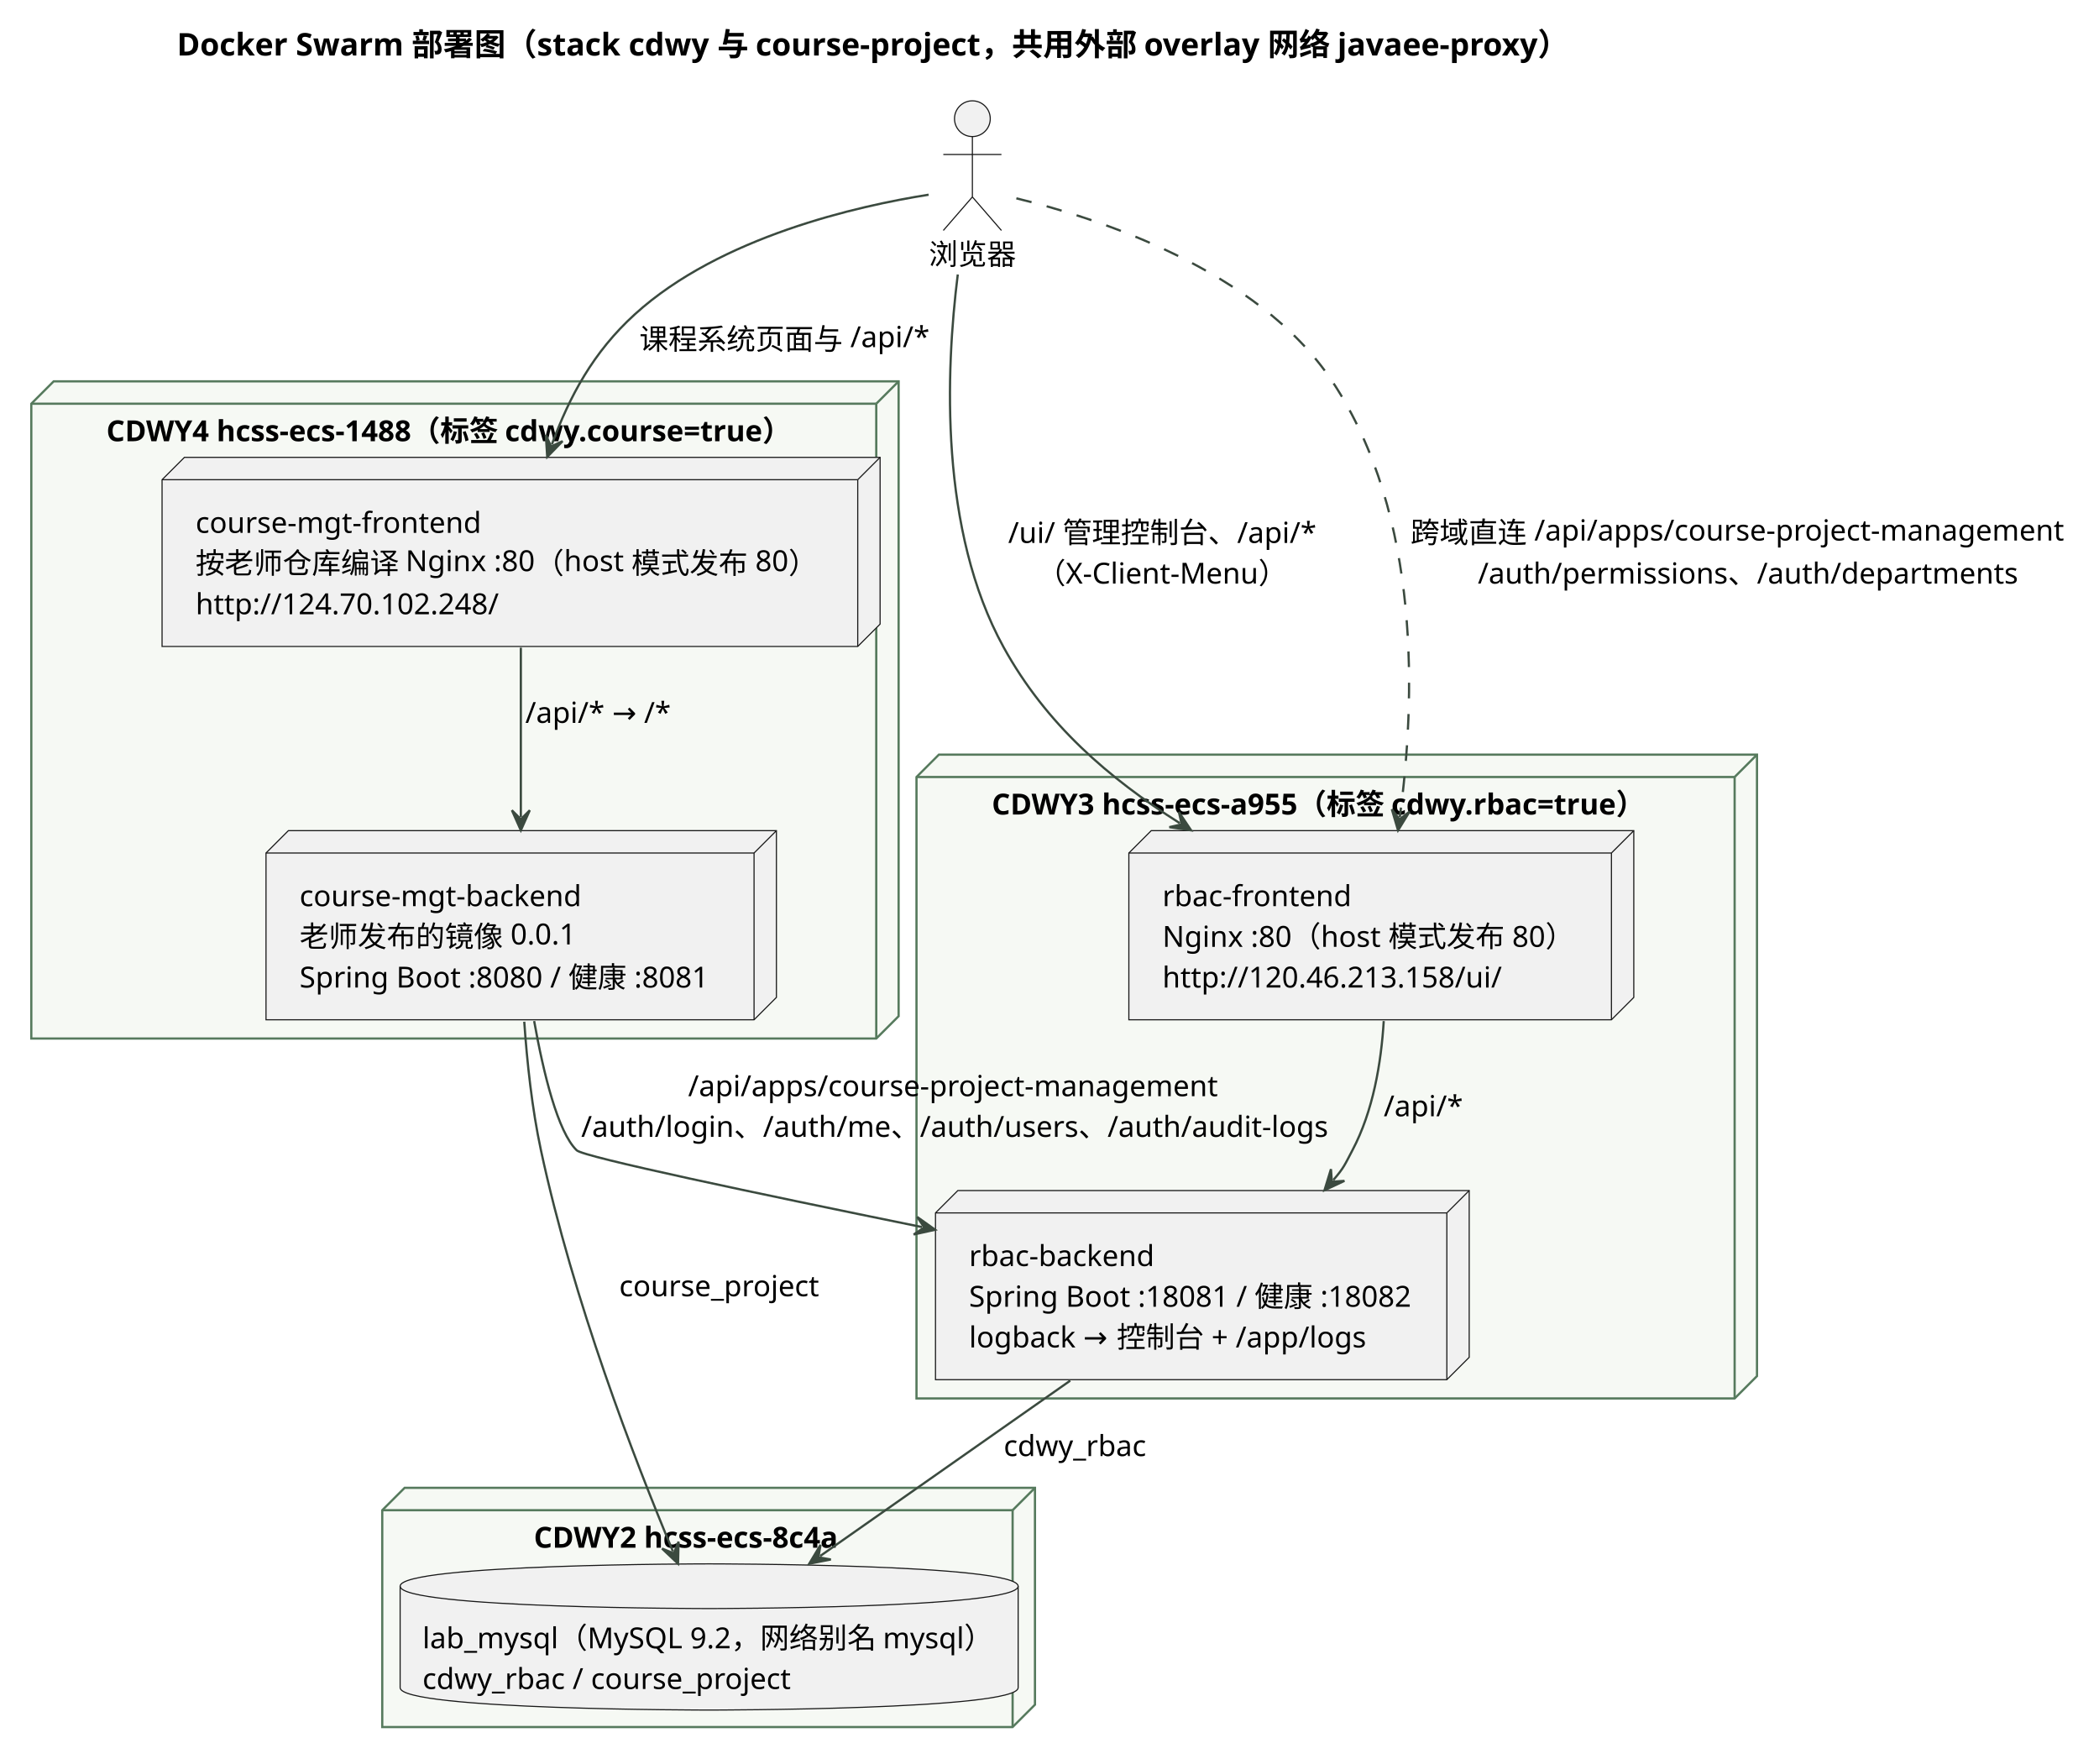
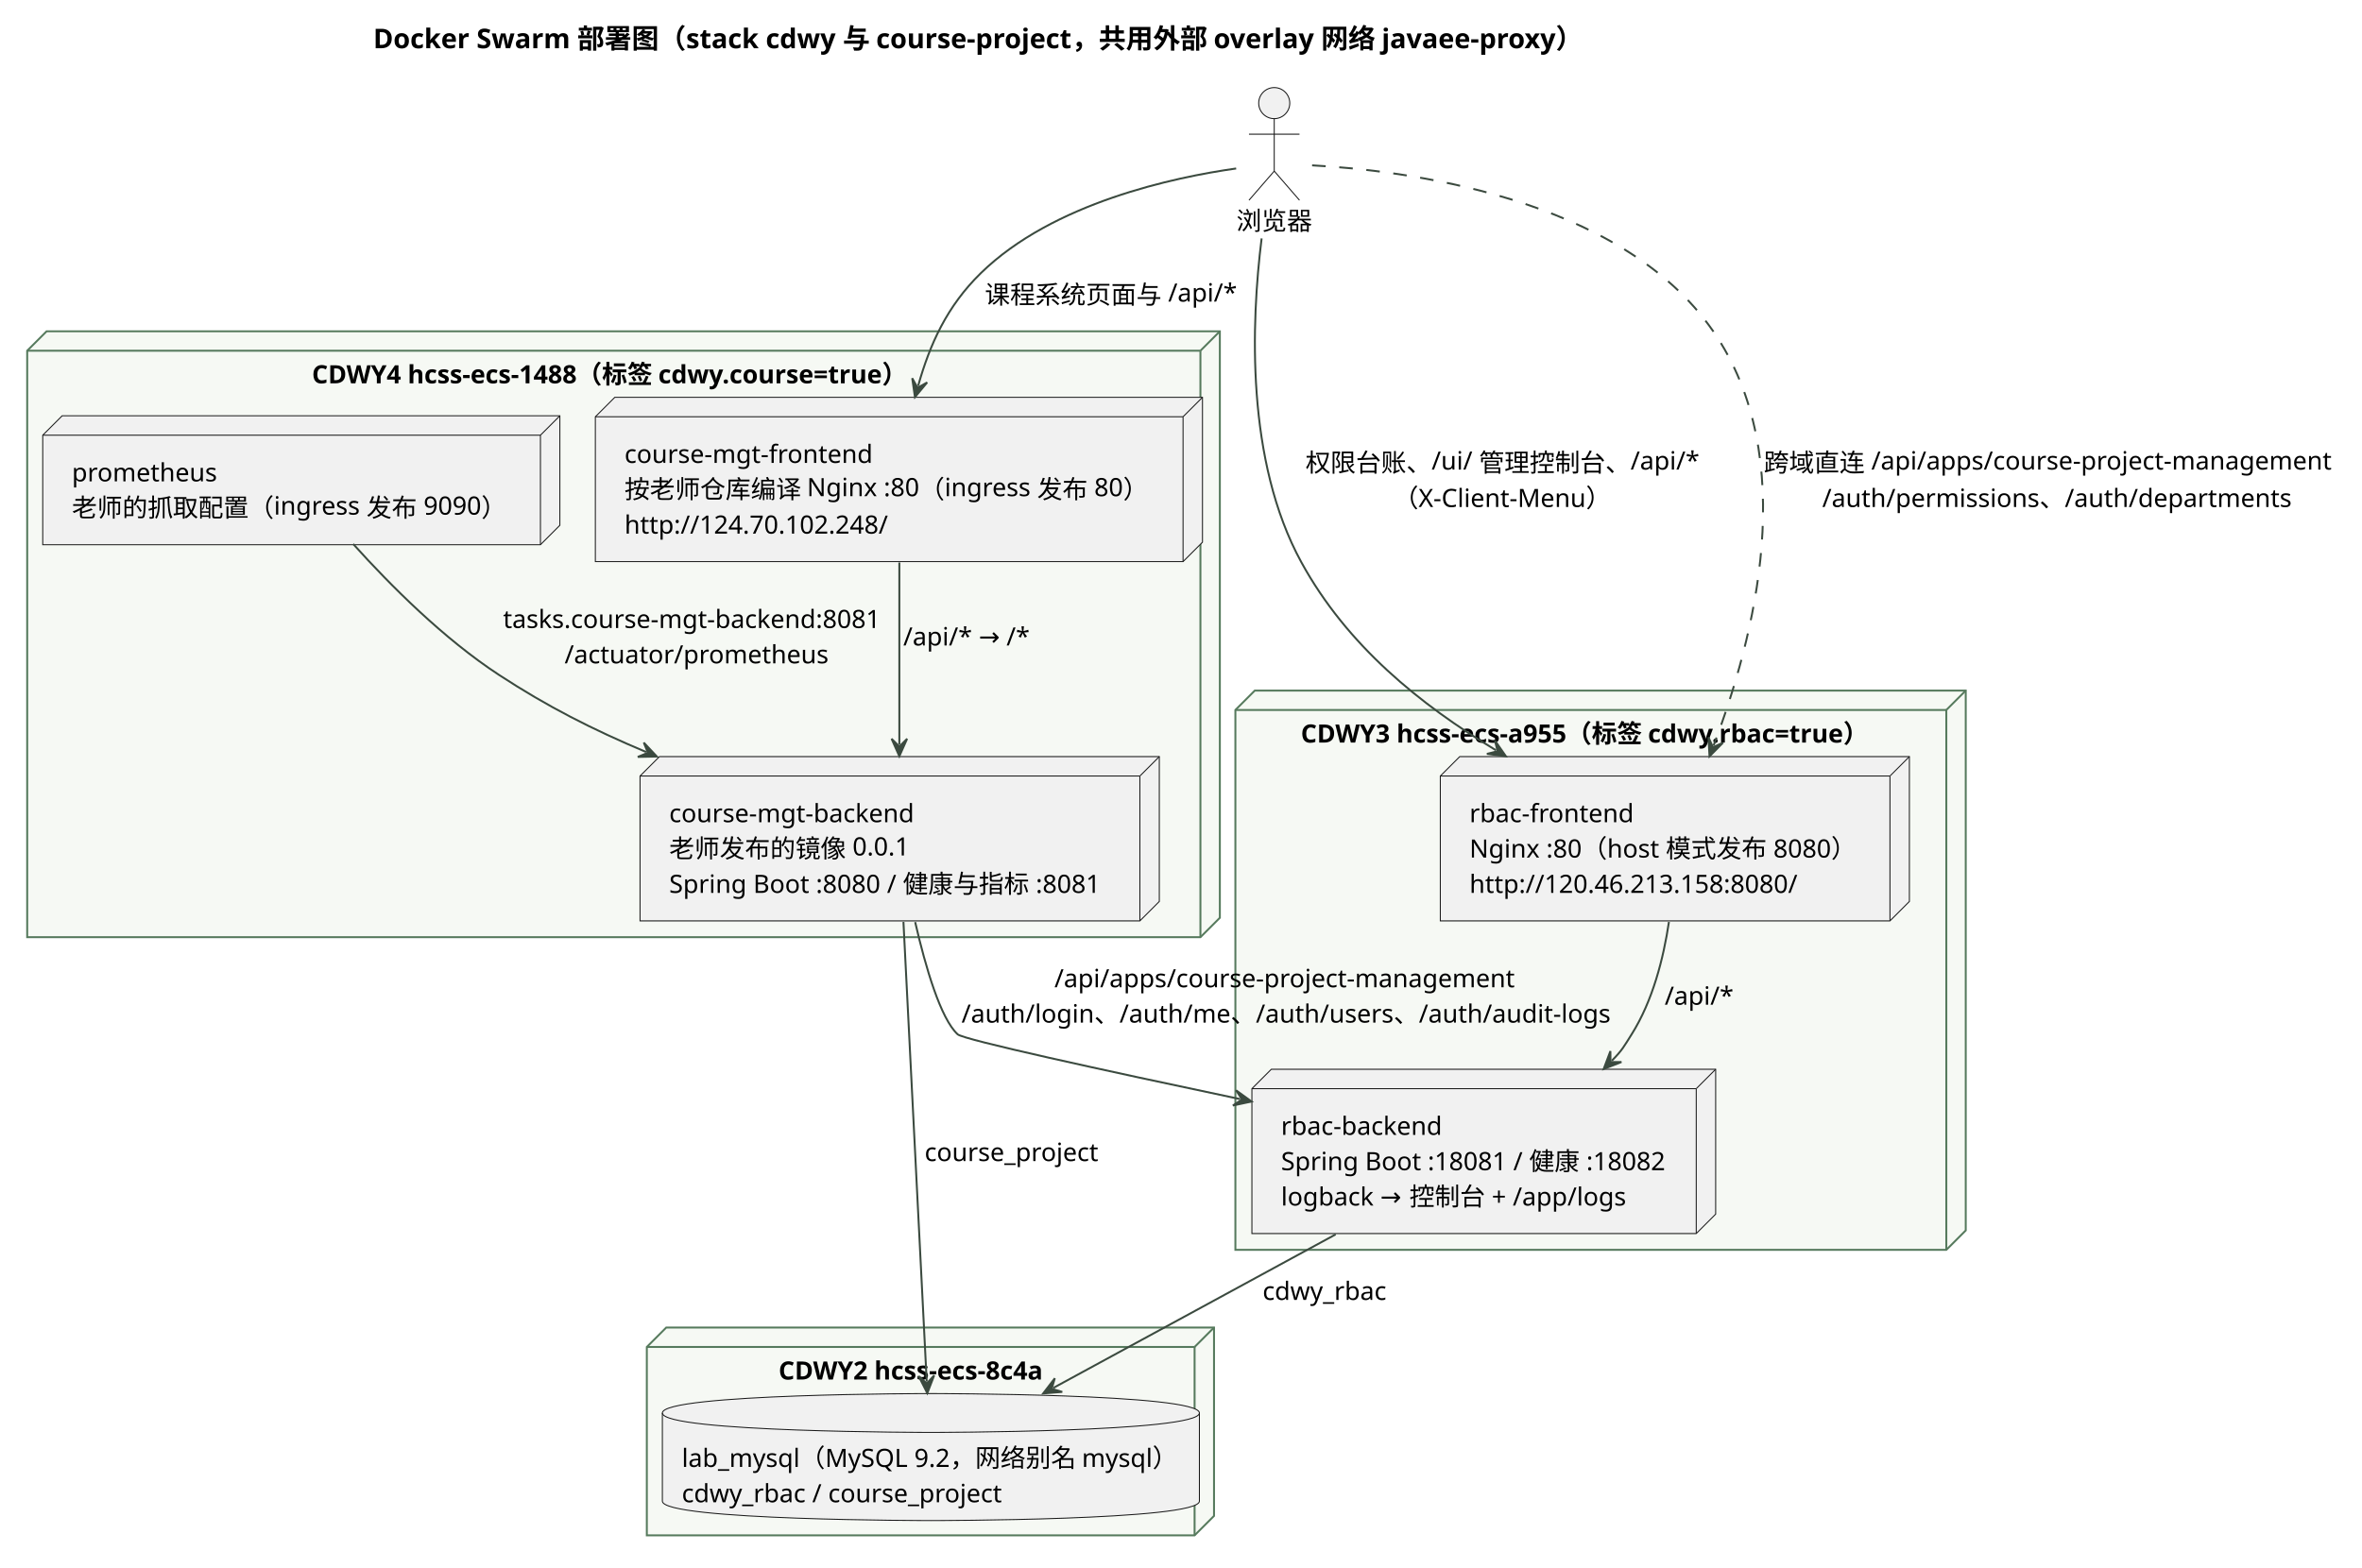
- <svg xmlns="http://www.w3.org/2000/svg" contentStyleType="text/css" data-diagram-type="DESCRIPTION" height="789px" preserveAspectRatio="none" style="width:939px;height:789px;background:#FFFFFF;" version="1.1" viewBox="0 0 939 789" width="939px" zoomAndPan="magnify">
+ <svg xmlns="http://www.w3.org/2000/svg" contentStyleType="text/css" data-diagram-type="DESCRIPTION" height="807px" preserveAspectRatio="none" style="width:1216px;height:807px;background:#FFFFFF;" version="1.1" viewBox="0 0 1216 807" width="1216px" zoomAndPan="magnify">
  <defs />
  <g>
    <g class="title" data-source-line="3">
-       <text fill="#000000" font-family="'PingFang SC'" font-size="14" font-weight="bold" lengthAdjust="spacing" textLength="618.73" x="79.135" y="24.84">Docker Swarm 部署图（stack cdwy 与 course-project，共用外部 overlay 网络 javaee-proxy）</text>
+       <text fill="#000000" font-family="'PingFang SC'" font-size="14" font-weight="bold" lengthAdjust="spacing" textLength="618.73" x="192.135" y="24.84">Docker Swarm 部署图（stack cdwy 与 course-project，共用外部 overlay 网络 javaee-proxy）</text>
    </g>
    <g class="cluster" data-entity="CDWY3 hcss-ecs-a955... cdwy.rbac.true." data-source-line="5" data-uid="ent0003" id="cluster_CDWY3 hcss-ecs-a955... cdwy.rbac.true.">
-       <polygon fill="#F6F9F4" points="410,347.6,420,337.6,786,337.6,786,615.6,776,625.6,410,625.6,410,347.6" style="stroke:#567A5D;stroke-width:1;" />
-       <line style="stroke:#567A5D;stroke-width:1;" x1="776" x2="786" y1="347.6" y2="337.6" />
-       <line style="stroke:#567A5D;stroke-width:1;" x1="410" x2="776" y1="347.6" y2="347.6" />
-       <line style="stroke:#567A5D;stroke-width:1;" x1="776" x2="776" y1="347.6" y2="625.6" />
-       <text fill="#000000" font-family="'PingFang SC'" font-size="13" font-weight="bold" lengthAdjust="spacing" textLength="300.625" x="443.688" y="364.38">CDWY3 hcss-ecs-a955（标签 cdwy.rbac=true）</text>
+       <polygon fill="#F6F9F4" points="636,365.6,646,355.6,1012,355.6,1012,633.6,1002,643.6,636,643.6,636,365.6" style="stroke:#567A5D;stroke-width:1;" />
+       <line style="stroke:#567A5D;stroke-width:1;" x1="1002" x2="1012" y1="365.6" y2="355.6" />
+       <line style="stroke:#567A5D;stroke-width:1;" x1="636" x2="1002" y1="365.6" y2="365.6" />
+       <line style="stroke:#567A5D;stroke-width:1;" x1="1002" x2="1002" y1="365.6" y2="643.6" />
+       <text fill="#000000" font-family="'PingFang SC'" font-size="13" font-weight="bold" lengthAdjust="spacing" textLength="300.625" x="669.688" y="382.38">CDWY3 hcss-ecs-a955（标签 cdwy.rbac=true）</text>
    </g>
    <g class="cluster" data-entity="CDWY4 hcss-ecs-1488... cdwy.course.true." data-source-line="9" data-uid="ent0006" id="cluster_CDWY4 hcss-ecs-1488... cdwy.course.true.">
-       <polygon fill="#F6F9F4" points="14,180.6,24,170.6,402,170.6,402,454.6,392,464.6,14,464.6,14,180.6" style="stroke:#567A5D;stroke-width:1;" />
-       <line style="stroke:#567A5D;stroke-width:1;" x1="392" x2="402" y1="180.6" y2="170.6" />
-       <line style="stroke:#567A5D;stroke-width:1;" x1="14" x2="392" y1="180.6" y2="180.6" />
-       <line style="stroke:#567A5D;stroke-width:1;" x1="392" x2="392" y1="180.6" y2="464.6" />
-       <text fill="#000000" font-family="'PingFang SC'" font-size="13" font-weight="bold" lengthAdjust="spacing" textLength="312.819" x="47.59" y="197.38">CDWY4 hcss-ecs-1488（标签 cdwy.course=true）</text>
+       <polygon fill="#F6F9F4" points="14,180.6,24,170.6,628,170.6,628,472.6,618,482.6,14,482.6,14,180.6" style="stroke:#567A5D;stroke-width:1;" />
+       <line style="stroke:#567A5D;stroke-width:1;" x1="618" x2="628" y1="180.6" y2="170.6" />
+       <line style="stroke:#567A5D;stroke-width:1;" x1="14" x2="618" y1="180.6" y2="180.6" />
+       <line style="stroke:#567A5D;stroke-width:1;" x1="618" x2="618" y1="180.6" y2="482.6" />
+       <text fill="#000000" font-family="'PingFang SC'" font-size="13" font-weight="bold" lengthAdjust="spacing" textLength="312.819" x="160.59" y="197.38">CDWY4 hcss-ecs-1488（标签 cdwy.course=true）</text>
    </g>
-     <g class="cluster" data-entity="CDWY2 hcss-ecs-8c4a" data-source-line="13" data-uid="ent0009" id="cluster_CDWY2 hcss-ecs-8c4a">
-       <polygon fill="#F6F9F4" points="171,675.6,181,665.6,463,665.6,463,762.6,453,772.6,171,772.6,171,675.6" style="stroke:#567A5D;stroke-width:1;" />
-       <line style="stroke:#567A5D;stroke-width:1;" x1="453" x2="463" y1="675.6" y2="665.6" />
-       <line style="stroke:#567A5D;stroke-width:1;" x1="171" x2="453" y1="675.6" y2="675.6" />
-       <line style="stroke:#567A5D;stroke-width:1;" x1="453" x2="453" y1="675.6" y2="772.6" />
-       <text fill="#000000" font-family="'PingFang SC'" font-size="13" font-weight="bold" lengthAdjust="spacing" textLength="148.369" x="238.815" y="692.38">CDWY2 hcss-ecs-8c4a</text>
+     <g class="cluster" data-entity="CDWY2 hcss-ecs-8c4a" data-source-line="14" data-uid="ent0010" id="cluster_CDWY2 hcss-ecs-8c4a">
+       <polygon fill="#F6F9F4" points="333,693.6,343,683.6,625,683.6,625,780.6,615,790.6,333,790.6,333,693.6" style="stroke:#567A5D;stroke-width:1;" />
+       <line style="stroke:#567A5D;stroke-width:1;" x1="615" x2="625" y1="693.6" y2="683.6" />
+       <line style="stroke:#567A5D;stroke-width:1;" x1="333" x2="615" y1="693.6" y2="693.6" />
+       <line style="stroke:#567A5D;stroke-width:1;" x1="615" x2="615" y1="693.6" y2="790.6" />
+       <text fill="#000000" font-family="'PingFang SC'" font-size="13" font-weight="bold" lengthAdjust="spacing" textLength="148.369" x="400.815" y="710.38">CDWY2 hcss-ecs-8c4a</text>
    </g>
    <g class="entity" data-entity="..." data-source-line="4" data-uid="ent0002" id="entity_...">
-       <ellipse cx="435" cy="53.1" fill="#F1F1F1" rx="8" ry="8" style="stroke:#181818;stroke-width:0.5;" />
-       <path d="M435,61.1 L435,88.1 M422,69.1 L448,69.1 M435,88.1 L422,103.1 M435,88.1 L448,103.1" fill="none" style="stroke:#181818;stroke-width:0.5;" />
-       <text fill="#000000" font-family="'PingFang SC'" font-size="13" lengthAdjust="spacing" textLength="39" x="415.5" y="118.38">浏览器</text>
+       <ellipse cx="656" cy="53.1" fill="#F1F1F1" rx="8" ry="8" style="stroke:#181818;stroke-width:0.5;" />
+       <path d="M656,61.1 L656,88.1 M643,69.1 L669,69.1 M656,88.1 L643,103.1 M656,88.1 L669,103.1" fill="none" style="stroke:#181818;stroke-width:0.5;" />
+       <text fill="#000000" font-family="'PingFang SC'" font-size="13" lengthAdjust="spacing" textLength="39" x="636.5" y="118.38">浏览器</text>
    </g>
    <g class="entity" data-entity="RF" data-source-line="6" data-uid="ent0004" id="entity_RF">
-       <polygon fill="#F1F1F1" points="505,381.6,515,371.6,730.887,371.6,730.887,446.2,720.887,456.2,505,456.2,505,381.6" style="stroke:#181818;stroke-width:0.5;" />
-       <line style="stroke:#181818;stroke-width:0.5;" x1="720.887" x2="730.887" y1="381.6" y2="371.6" />
-       <line style="stroke:#181818;stroke-width:0.5;" x1="505" x2="720.887" y1="381.6" y2="381.6" />
-       <line style="stroke:#181818;stroke-width:0.5;" x1="720.887" x2="720.887" y1="381.6" y2="456.2" />
-       <text fill="#000000" font-family="'PingFang SC'" font-size="13" lengthAdjust="spacing" textLength="85.8" x="520" y="405.38">rbac-frontend</text>
-       <text fill="#000000" font-family="'PingFang SC'" font-size="13" lengthAdjust="spacing" textLength="185.887" x="520" y="423.58">Nginx :80（host 模式发布 80）</text>
-       <text fill="#000000" font-family="'PingFang SC'" font-size="13" lengthAdjust="spacing" textLength="152.451" x="520" y="441.78">http://120.46.213.158/ui/</text>
+       <polygon fill="#F1F1F1" points="741.5,399.6,751.5,389.6,982.987,389.6,982.987,464.2,972.987,474.2,741.5,474.2,741.5,399.6" style="stroke:#181818;stroke-width:0.5;" />
+       <line style="stroke:#181818;stroke-width:0.5;" x1="972.987" x2="982.987" y1="399.6" y2="389.6" />
+       <line style="stroke:#181818;stroke-width:0.5;" x1="741.5" x2="972.987" y1="399.6" y2="399.6" />
+       <line style="stroke:#181818;stroke-width:0.5;" x1="972.987" x2="972.987" y1="399.6" y2="474.2" />
+       <text fill="#000000" font-family="'PingFang SC'" font-size="13" lengthAdjust="spacing" textLength="85.8" x="756.5" y="423.38">rbac-frontend</text>
+       <text fill="#000000" font-family="'PingFang SC'" font-size="13" lengthAdjust="spacing" textLength="201.487" x="756.5" y="441.58">Nginx :80（host 模式发布 8080）</text>
+       <text fill="#000000" font-family="'PingFang SC'" font-size="13" lengthAdjust="spacing" textLength="169.975" x="756.5" y="459.78">http://120.46.213.158:8080/</text>
    </g>
    <g class="entity" data-entity="RB" data-source-line="7" data-uid="ent0005" id="entity_RB">
-       <polygon fill="#F1F1F1" points="418.5,542.6,428.5,532.6,657.257,532.6,657.257,607.2,647.257,617.2,418.5,617.2,418.5,542.6" style="stroke:#181818;stroke-width:0.5;" />
-       <line style="stroke:#181818;stroke-width:0.5;" x1="647.257" x2="657.257" y1="542.6" y2="532.6" />
-       <line style="stroke:#181818;stroke-width:0.5;" x1="418.5" x2="647.257" y1="542.6" y2="542.6" />
-       <line style="stroke:#181818;stroke-width:0.5;" x1="647.257" x2="647.257" y1="542.6" y2="617.2" />
-       <text fill="#000000" font-family="'PingFang SC'" font-size="13" lengthAdjust="spacing" textLength="85.579" x="433.5" y="566.38">rbac-backend</text>
-       <text fill="#000000" font-family="'PingFang SC'" font-size="13" lengthAdjust="spacing" textLength="198.757" x="433.5" y="584.58">Spring Boot :18081 / 健康 :18082</text>
-       <text fill="#000000" font-family="'PingFang SC'" font-size="13" lengthAdjust="spacing" textLength="184.834" x="433.5" y="602.78">logback → 控制台 + /app/logs</text>
+       <polygon fill="#F1F1F1" points="644.5,560.6,654.5,550.6,883.257,550.6,883.257,625.2,873.257,635.2,644.5,635.2,644.5,560.6" style="stroke:#181818;stroke-width:0.5;" />
+       <line style="stroke:#181818;stroke-width:0.5;" x1="873.257" x2="883.257" y1="560.6" y2="550.6" />
+       <line style="stroke:#181818;stroke-width:0.5;" x1="644.5" x2="873.257" y1="560.6" y2="560.6" />
+       <line style="stroke:#181818;stroke-width:0.5;" x1="873.257" x2="873.257" y1="560.6" y2="635.2" />
+       <text fill="#000000" font-family="'PingFang SC'" font-size="13" lengthAdjust="spacing" textLength="85.579" x="659.5" y="584.38">rbac-backend</text>
+       <text fill="#000000" font-family="'PingFang SC'" font-size="13" lengthAdjust="spacing" textLength="198.757" x="659.5" y="602.58">Spring Boot :18081 / 健康 :18082</text>
+       <text fill="#000000" font-family="'PingFang SC'" font-size="13" lengthAdjust="spacing" textLength="184.834" x="659.5" y="620.78">logback → 控制台 + /app/logs</text>
    </g>
    <g class="entity" data-entity="CF" data-source-line="10" data-uid="ent0007" id="entity_CF">
-       <polygon fill="#F1F1F1" points="72.5,214.6,82.5,204.6,393.716,204.6,393.716,279.2,383.716,289.2,72.5,289.2,72.5,214.6" style="stroke:#181818;stroke-width:0.5;" />
-       <line style="stroke:#181818;stroke-width:0.5;" x1="383.716" x2="393.716" y1="214.6" y2="204.6" />
-       <line style="stroke:#181818;stroke-width:0.5;" x1="72.5" x2="383.716" y1="214.6" y2="214.6" />
-       <line style="stroke:#181818;stroke-width:0.5;" x1="383.716" x2="383.716" y1="214.6" y2="289.2" />
-       <text fill="#000000" font-family="'PingFang SC'" font-size="13" lengthAdjust="spacing" textLength="130.871" x="87.5" y="238.38">course-mgt-frontend</text>
-       <text fill="#000000" font-family="'PingFang SC'" font-size="13" lengthAdjust="spacing" textLength="281.216" x="87.5" y="256.58">按老师仓库编译 Nginx :80（host 模式发布 80）</text>
-       <text fill="#000000" font-family="'PingFang SC'" font-size="13" lengthAdjust="spacing" textLength="137.241" x="87.5" y="274.78">http://124.70.102.248/</text>
+       <polygon fill="#F1F1F1" points="306.5,214.6,316.5,204.6,619.058,204.6,619.058,279.2,609.058,289.2,306.5,289.2,306.5,214.6" style="stroke:#181818;stroke-width:0.5;" />
+       <line style="stroke:#181818;stroke-width:0.5;" x1="609.058" x2="619.058" y1="214.6" y2="204.6" />
+       <line style="stroke:#181818;stroke-width:0.5;" x1="306.5" x2="609.058" y1="214.6" y2="214.6" />
+       <line style="stroke:#181818;stroke-width:0.5;" x1="609.058" x2="609.058" y1="214.6" y2="289.2" />
+       <text fill="#000000" font-family="'PingFang SC'" font-size="13" lengthAdjust="spacing" textLength="130.871" x="321.5" y="238.38">course-mgt-frontend</text>
+       <text fill="#000000" font-family="'PingFang SC'" font-size="13" lengthAdjust="spacing" textLength="272.558" x="321.5" y="256.58">按老师仓库编译 Nginx :80（ingress 发布 80）</text>
+       <text fill="#000000" font-family="'PingFang SC'" font-size="13" lengthAdjust="spacing" textLength="137.241" x="321.5" y="274.78">http://124.70.102.248/</text>
    </g>
    <g class="entity" data-entity="CBK" data-source-line="11" data-uid="ent0008" id="entity_CBK">
-       <polygon fill="#F1F1F1" points="119,381.6,129,371.6,347.331,371.6,347.331,446.2,337.331,456.2,119,456.2,119,381.6" style="stroke:#181818;stroke-width:0.5;" />
-       <line style="stroke:#181818;stroke-width:0.5;" x1="337.331" x2="347.331" y1="381.6" y2="371.6" />
-       <line style="stroke:#181818;stroke-width:0.5;" x1="119" x2="337.331" y1="381.6" y2="381.6" />
-       <line style="stroke:#181818;stroke-width:0.5;" x1="337.331" x2="337.331" y1="381.6" y2="456.2" />
-       <text fill="#000000" font-family="'PingFang SC'" font-size="13" lengthAdjust="spacing" textLength="130.65" x="134" y="405.38">course-mgt-backend</text>
-       <text fill="#000000" font-family="'PingFang SC'" font-size="13" lengthAdjust="spacing" textLength="123.006" x="134" y="423.58">老师发布的镜像 0.0.1</text>
-       <text fill="#000000" font-family="'PingFang SC'" font-size="13" lengthAdjust="spacing" textLength="188.331" x="134" y="441.78">Spring Boot :8080 / 健康 :8081</text>
+       <polygon fill="#F1F1F1" points="329.5,399.6,339.5,389.6,596.831,389.6,596.831,464.2,586.831,474.2,329.5,474.2,329.5,399.6" style="stroke:#181818;stroke-width:0.5;" />
+       <line style="stroke:#181818;stroke-width:0.5;" x1="586.831" x2="596.831" y1="399.6" y2="389.6" />
+       <line style="stroke:#181818;stroke-width:0.5;" x1="329.5" x2="586.831" y1="399.6" y2="399.6" />
+       <line style="stroke:#181818;stroke-width:0.5;" x1="586.831" x2="586.831" y1="399.6" y2="474.2" />
+       <text fill="#000000" font-family="'PingFang SC'" font-size="13" lengthAdjust="spacing" textLength="130.65" x="344.5" y="423.38">course-mgt-backend</text>
+       <text fill="#000000" font-family="'PingFang SC'" font-size="13" lengthAdjust="spacing" textLength="123.006" x="344.5" y="441.58">老师发布的镜像 0.0.1</text>
+       <text fill="#000000" font-family="'PingFang SC'" font-size="13" lengthAdjust="spacing" textLength="227.331" x="344.5" y="459.78">Spring Boot :8080 / 健康与指标 :8081</text>
    </g>
-     <g class="entity" data-entity="DB" data-source-line="14" data-uid="ent0010" id="entity_DB">
-       <path d="M179,709.6 C179,699.6 317.238,699.6 317.238,699.6 C317.238,699.6 455.477,699.6 455.477,709.6 L455.477,755 C455.477,765 317.238,765 317.238,765 C317.238,765 179,765 179,755 L179,709.6" fill="#F1F1F1" style="stroke:#181818;stroke-width:0.5;" />
-       <path d="M179,709.6 C179,719.6 317.238,719.6 317.238,719.6 C317.238,719.6 455.477,719.6 455.477,709.6" fill="none" style="stroke:#181818;stroke-width:0.5;" />
-       <text fill="#000000" font-family="'PingFang SC'" font-size="13" lengthAdjust="spacing" textLength="256.477" x="189" y="737.38">lab_mysql（MySQL 9.2，网络别名 mysql）</text>
-       <text fill="#000000" font-family="'PingFang SC'" font-size="13" lengthAdjust="spacing" textLength="168.818" x="189" y="755.58">cdwy_rbac / course_project</text>
+     <g class="entity" data-entity="PM" data-source-line="12" data-uid="ent0009" id="entity_PM">
+       <polygon fill="#F1F1F1" points="22,224.1,32,214.1,288.226,214.1,288.226,270.5,278.226,280.5,22,280.5,22,224.1" style="stroke:#181818;stroke-width:0.5;" />
+       <line style="stroke:#181818;stroke-width:0.5;" x1="278.226" x2="288.226" y1="224.1" y2="214.1" />
+       <line style="stroke:#181818;stroke-width:0.5;" x1="22" x2="278.226" y1="224.1" y2="224.1" />
+       <line style="stroke:#181818;stroke-width:0.5;" x1="278.226" x2="278.226" y1="224.1" y2="280.5" />
+       <text fill="#000000" font-family="'PingFang SC'" font-size="13" lengthAdjust="spacing" textLength="71.214" x="37" y="247.88">prometheus</text>
+       <text fill="#000000" font-family="'PingFang SC'" font-size="13" lengthAdjust="spacing" textLength="226.226" x="37" y="266.08">老师的抓取配置（ingress 发布 9090）</text>
    </g>
-     <g class="link" data-entity-1="..." data-entity-2="RF" data-uid="lnk11" id="link_..._RF">
-       <polygon fill="#3B4A3F" points="532.859,371.455,527.388,363.266,528.632,368.784,523.114,370.029,532.859,371.455" style="stroke:#3B4A3F;stroke-width:1;" />
-       <path d="M428.469,122.788 C423.04,166.089 420.232,237.432 449,289.6 C467.952,323.968 495.919,348.113 527.787,368.25" fill="none" style="stroke:#3B4A3F;stroke-width:1;" />
-       <text fill="#000000" font-family="'PingFang SC'" font-size="13" lengthAdjust="spacing" textLength="143.728" x="451" y="242.88">/ui/ 管理控制台、/api/*</text>
-       <text fill="#000000" font-family="'PingFang SC'" font-size="13" lengthAdjust="spacing" textLength="118.183" x="463.772" y="261.08">（X-Client-Menu）</text>
+     <g class="entity" data-entity="DB" data-source-line="15" data-uid="ent0011" id="entity_DB">
+       <path d="M341,727.6 C341,717.6 479.238,717.6 479.238,717.6 C479.238,717.6 617.477,717.6 617.477,727.6 L617.477,773 C617.477,783 479.238,783 479.238,783 C479.238,783 341,783 341,773 L341,727.6" fill="#F1F1F1" style="stroke:#181818;stroke-width:0.5;" />
+       <path d="M341,727.6 C341,737.6 479.238,737.6 479.238,737.6 C479.238,737.6 617.477,737.6 617.477,727.6" fill="none" style="stroke:#181818;stroke-width:0.5;" />
+       <text fill="#000000" font-family="'PingFang SC'" font-size="13" lengthAdjust="spacing" textLength="256.477" x="351" y="755.38">lab_mysql（MySQL 9.2，网络别名 mysql）</text>
+       <text fill="#000000" font-family="'PingFang SC'" font-size="13" lengthAdjust="spacing" textLength="168.818" x="351" y="773.58">cdwy_rbac / course_project</text>
    </g>
-     <g class="link" data-entity-1="..." data-entity-2="CF" data-uid="lnk12" id="link_..._CF">
-       <polygon fill="#3B4A3F" points="244.807,204.413,251.682,197.36,246.542,199.724,244.179,194.584,244.807,204.413" style="stroke:#3B4A3F;stroke-width:1;" />
-       <path d="M415.43,87.104 C384.087,92.055 322.274,105.805 284,140.6 C265.334,157.569 254.868,177.225 246.889,198.786" fill="none" style="stroke:#3B4A3F;stroke-width:1;" />
-       <text fill="#000000" font-family="'PingFang SC'" font-size="13" lengthAdjust="spacing" textLength="133.12" x="286" y="156.38">课程系统页面与 /api/*</text>
+     <g class="link" data-entity-1="..." data-entity-2="RF" data-uid="lnk12" id="link_..._RF">
+       <polygon fill="#3B4A3F" points="775.266,389.417,769.621,381.347,770.984,386.837,765.493,388.199,775.266,389.417" style="stroke:#3B4A3F;stroke-width:1;" />
+       <path d="M649.507,122.767 C644.113,166.048 641.338,237.374 670,289.6 C693.508,332.434 730.998,362.748 770.127,386.321" fill="none" style="stroke:#3B4A3F;stroke-width:1;" />
+       <text fill="#000000" font-family="'PingFang SC'" font-size="13" lengthAdjust="spacing" textLength="208.728" x="672" y="242.88">权限台账、/ui/ 管理控制台、/api/*</text>
+       <text fill="#000000" font-family="'PingFang SC'" font-size="13" lengthAdjust="spacing" textLength="118.183" x="717.273" y="261.08">（X-Client-Menu）</text>
    </g>
-     <g class="link" data-entity-1="..." data-entity-2="RF" data-uid="lnk13" id="link_..._RF">
-       <polygon fill="#3B4A3F" points="625.424,371.483,630.576,363.089,626.083,366.526,622.645,362.034,625.424,371.483" style="stroke:#3B4A3F;stroke-width:1;" />
-       <path d="M454.676,88.727 C489.78,97.229 562.648,120.282 596,170.6 C636.171,231.206 633.085,313.894 626.215,365.535" fill="none" style="stroke:#3B4A3F;stroke-width:1;stroke-dasharray:7,7;" />
-       <text fill="#000000" font-family="'PingFang SC'" font-size="13" lengthAdjust="spacing" textLength="299.793" x="631" y="242.88">跨域直连 /api/apps/course-project-management</text>
-       <text fill="#000000" font-family="'PingFang SC'" font-size="13" lengthAdjust="spacing" textLength="239.564" x="661.115" y="261.08">/auth/permissions、/auth/departments</text>
+     <g class="link" data-entity-1="..." data-entity-2="CF" data-uid="lnk13" id="link_..._CF">
+       <polygon fill="#3B4A3F" points="471.034,204.501,477.328,196.925,472.392,199.689,469.628,194.753,471.034,204.501" style="stroke:#3B4A3F;stroke-width:1;" />
+       <path d="M636.395,86.757 C604.722,91.238 542.107,104.363 505,140.6 C487.511,157.679 478.739,177.191 472.663,198.726" fill="none" style="stroke:#3B4A3F;stroke-width:1;" />
+       <text fill="#000000" font-family="'PingFang SC'" font-size="13" lengthAdjust="spacing" textLength="133.12" x="507" y="156.38">课程系统页面与 /api/*</text>
    </g>
-     <g class="link" data-entity-1="RF" data-entity-2="RB" data-uid="lnk14" id="link_RF_RB">
-       <polygon fill="#3B4A3F" points="592.524,532.438,601.446,528.268,595.803,528.663,595.407,523.02,592.524,532.438" style="stroke:#3B4A3F;stroke-width:1;" />
-       <path d="M619.021,456.781 C617.894,475.401 614.299,497.051 605,514.6 C601.649,520.923 601.275,522.366 596.459,527.909" fill="none" style="stroke:#3B4A3F;stroke-width:1;" />
-       <text fill="#000000" font-family="'PingFang SC'" font-size="13" lengthAdjust="spacing" textLength="37.791" x="619" y="499.38">/api/*</text>
+     <g class="link" data-entity-1="..." data-entity-2="RF" data-uid="lnk14" id="link_..._RF">
+       <polygon fill="#3B4A3F" points="880.093,389.466,887.022,382.467,881.864,384.79,879.541,379.632,880.093,389.466" style="stroke:#3B4A3F;stroke-width:1;" />
+       <path d="M675.5,85.146 C720.982,87.601 833.866,100.783 882,170.6 C927.184,236.139 903.143,328.635 882.219,383.855" fill="none" style="stroke:#3B4A3F;stroke-width:1;stroke-dasharray:7,7;" />
+       <text fill="#000000" font-family="'PingFang SC'" font-size="13" lengthAdjust="spacing" textLength="299.793" x="908" y="242.88">跨域直连 /api/apps/course-project-management</text>
+       <text fill="#000000" font-family="'PingFang SC'" font-size="13" lengthAdjust="spacing" textLength="239.564" x="938.115" y="261.08">/auth/permissions、/auth/departments</text>
    </g>
-     <g class="link" data-entity-1="CF" data-entity-2="CBK" data-uid="lnk15" id="link_CF_CBK">
-       <polygon fill="#3B4A3F" points="233,371.477,237,362.477,233,366.477,229,362.477,233,371.477" style="stroke:#3B4A3F;stroke-width:1;" />
-       <path d="M233,289.736 C233,314.749 233,340.466 233,365.477" fill="none" style="stroke:#3B4A3F;stroke-width:1;" />
-       <text fill="#000000" font-family="'PingFang SC'" font-size="13" lengthAdjust="spacing" textLength="72.527" x="235" y="323.38">/api/* → /*</text>
+     <g class="link" data-entity-1="RF" data-entity-2="RB" data-uid="lnk15" id="link_RF_RB">
+       <polygon fill="#3B4A3F" points="825.59,550.473,834.757,546.87,829.1,546.912,829.059,541.255,825.59,550.473" style="stroke:#3B4A3F;stroke-width:1;" />
+       <path d="M859.198,474.736 C856.384,493.558 850.843,515.385 840,532.6 C835.981,538.981 835.239,540.683 829.802,546.199" fill="none" style="stroke:#3B4A3F;stroke-width:1;" />
+       <text fill="#000000" font-family="'PingFang SC'" font-size="13" lengthAdjust="spacing" textLength="37.791" x="857" y="517.38">/api/*</text>
    </g>
-     <g class="link" data-entity-1="CBK" data-entity-2="RB" data-uid="lnk16" id="link_CBK_RB">
-       <polygon fill="#3B4A3F" points="418.353,550.135,410.331,544.421,413.453,549.138,408.736,552.26,418.353,550.135" style="stroke:#3B4A3F;stroke-width:1;" />
-       <path d="M238.957,456.777 C243.154,480.243 249.536,506.442 258,514.6 C261.114,517.602 337.806,533.746 412.473,548.939" fill="none" style="stroke:#3B4A3F;stroke-width:1;" />
-       <text fill="#000000" font-family="'PingFang SC'" font-size="13" lengthAdjust="spacing" textLength="243.464" x="307.82" y="490.38">/api/apps/course-project-management</text>
-       <text fill="#000000" font-family="'PingFang SC'" font-size="13" lengthAdjust="spacing" textLength="339.105" x="260" y="508.58">/auth/login、/auth/me、/auth/users、/auth/audit-logs</text>
+     <g class="link" data-entity-1="CF" data-entity-2="CBK" data-uid="lnk16" id="link_CF_CBK">
+       <polygon fill="#3B4A3F" points="463,389.423,467,380.423,463,384.423,459,380.423,463,389.423" style="stroke:#3B4A3F;stroke-width:1;" />
+       <path d="M463,289.625 C463,319.469 463,353.544 463,383.423" fill="none" style="stroke:#3B4A3F;stroke-width:1;" />
+       <text fill="#000000" font-family="'PingFang SC'" font-size="13" lengthAdjust="spacing" textLength="72.527" x="465" y="332.38">/api/* → /*</text>
    </g>
-     <g class="link" data-entity-1="RB" data-entity-2="DB" data-uid="lnk17" id="link_RB_DB">
-       <polygon fill="#3B4A3F" points="362.008,699.534,371.673,697.64,366.101,696.662,367.079,691.091,362.008,699.534" style="stroke:#3B4A3F;stroke-width:1;" />
-       <path d="M478.776,617.637 C442.081,643.374 400.605,672.463 366.92,696.088" fill="none" style="stroke:#3B4A3F;stroke-width:1;" />
-       <text fill="#000000" font-family="'PingFang SC'" font-size="13" lengthAdjust="spacing" textLength="64.233" x="449" y="651.38">cdwy_rbac</text>
+     <g class="link" data-entity-1="CBK" data-entity-2="RB" data-uid="lnk17" id="link_CBK_RB">
+       <polygon fill="#3B4A3F" points="644.339,567.217,636.359,561.444,639.447,566.184,634.707,569.271,644.339,567.217" style="stroke:#3B4A3F;stroke-width:1;" />
+       <path d="M471.148,474.824 C476.56,498.308 484.263,524.509 493,532.6 C496.021,535.397 567.273,550.945 638.468,565.977" fill="none" style="stroke:#3B4A3F;stroke-width:1;" />
+       <text fill="#000000" font-family="'PingFang SC'" font-size="13" lengthAdjust="spacing" textLength="243.464" x="542.821" y="508.38">/api/apps/course-project-management</text>
+       <text fill="#000000" font-family="'PingFang SC'" font-size="13" lengthAdjust="spacing" textLength="339.105" x="495" y="526.58">/auth/login、/auth/me、/auth/users、/auth/audit-logs</text>
    </g>
-     <g class="link" data-entity-1="CBK" data-entity-2="DB" data-uid="lnk18" id="link_CBK_DB">
-       <polygon fill="#3B4A3F" points="303.324,699.519,303.547,689.673,301.397,694.905,296.165,692.756,303.324,699.519" style="stroke:#3B4A3F;stroke-width:1;" />
-       <path d="M234.529,457.074 C235.762,474.953 237.988,495.947 242,514.6 C256.553,582.267 283.659,652.43 301.012,693.983" fill="none" style="stroke:#3B4A3F;stroke-width:1;" />
-       <text fill="#000000" font-family="'PingFang SC'" font-size="13" lengthAdjust="spacing" textLength="89.427" x="277" y="579.88">course_project</text>
+     <g class="link" data-entity-1="RB" data-entity-2="DB" data-uid="lnk18" id="link_RB_DB">
+       <polygon fill="#3B4A3F" points="537.042,717.534,546.859,716.747,541.434,715.145,543.037,709.72,537.042,717.534" style="stroke:#3B4A3F;stroke-width:1;" />
+       <path d="M687.625,635.637 C640.304,661.374 585.752,691.042 542.313,714.667" fill="none" style="stroke:#3B4A3F;stroke-width:1;" />
+       <text fill="#000000" font-family="'PingFang SC'" font-size="13" lengthAdjust="spacing" textLength="64.233" x="650" y="669.38">cdwy_rbac</text>
+     </g>
+     <g class="link" data-entity-1="CBK" data-entity-2="DB" data-uid="lnk19" id="link_CBK_DB">
+       <polygon fill="#3B4A3F" points="477.395,717.401,480.935,708.21,477.142,712.407,472.945,708.614,477.395,717.401" style="stroke:#3B4A3F;stroke-width:1;" />
+       <path d="M465.108,474.736 C468.35,538.757 474.184,653.981 477.092,711.408" fill="none" style="stroke:#3B4A3F;stroke-width:1;" />
+       <text fill="#000000" font-family="'PingFang SC'" font-size="13" lengthAdjust="spacing" textLength="89.427" x="476" y="597.88">course_project</text>
+     </g>
+     <g class="link" data-entity-1="PM" data-entity-2="CBK" data-uid="lnk20" id="link_PM_CBK">
+       <polygon fill="#3B4A3F" points="338.177,389.568,331.432,382.392,333.568,387.63,328.33,389.766,338.177,389.568" style="stroke:#3B4A3F;stroke-width:1;" />
+       <path d="M181.823,280.124 C201.018,301.464 228.426,328.918 257,347.6 C281.871,363.861 304.886,375.568 332.646,387.242" fill="none" style="stroke:#3B4A3F;stroke-width:1;" />
+       <text fill="#000000" font-family="'PingFang SC'" font-size="13" lengthAdjust="spacing" textLength="198.016" x="259" y="323.38">tasks.course-mgt-backend:8081</text>
+       <text fill="#000000" font-family="'PingFang SC'" font-size="13" lengthAdjust="spacing" textLength="134.732" x="290.642" y="341.58">/actuator/prometheus</text>
    </g>
  </g>
</svg>
